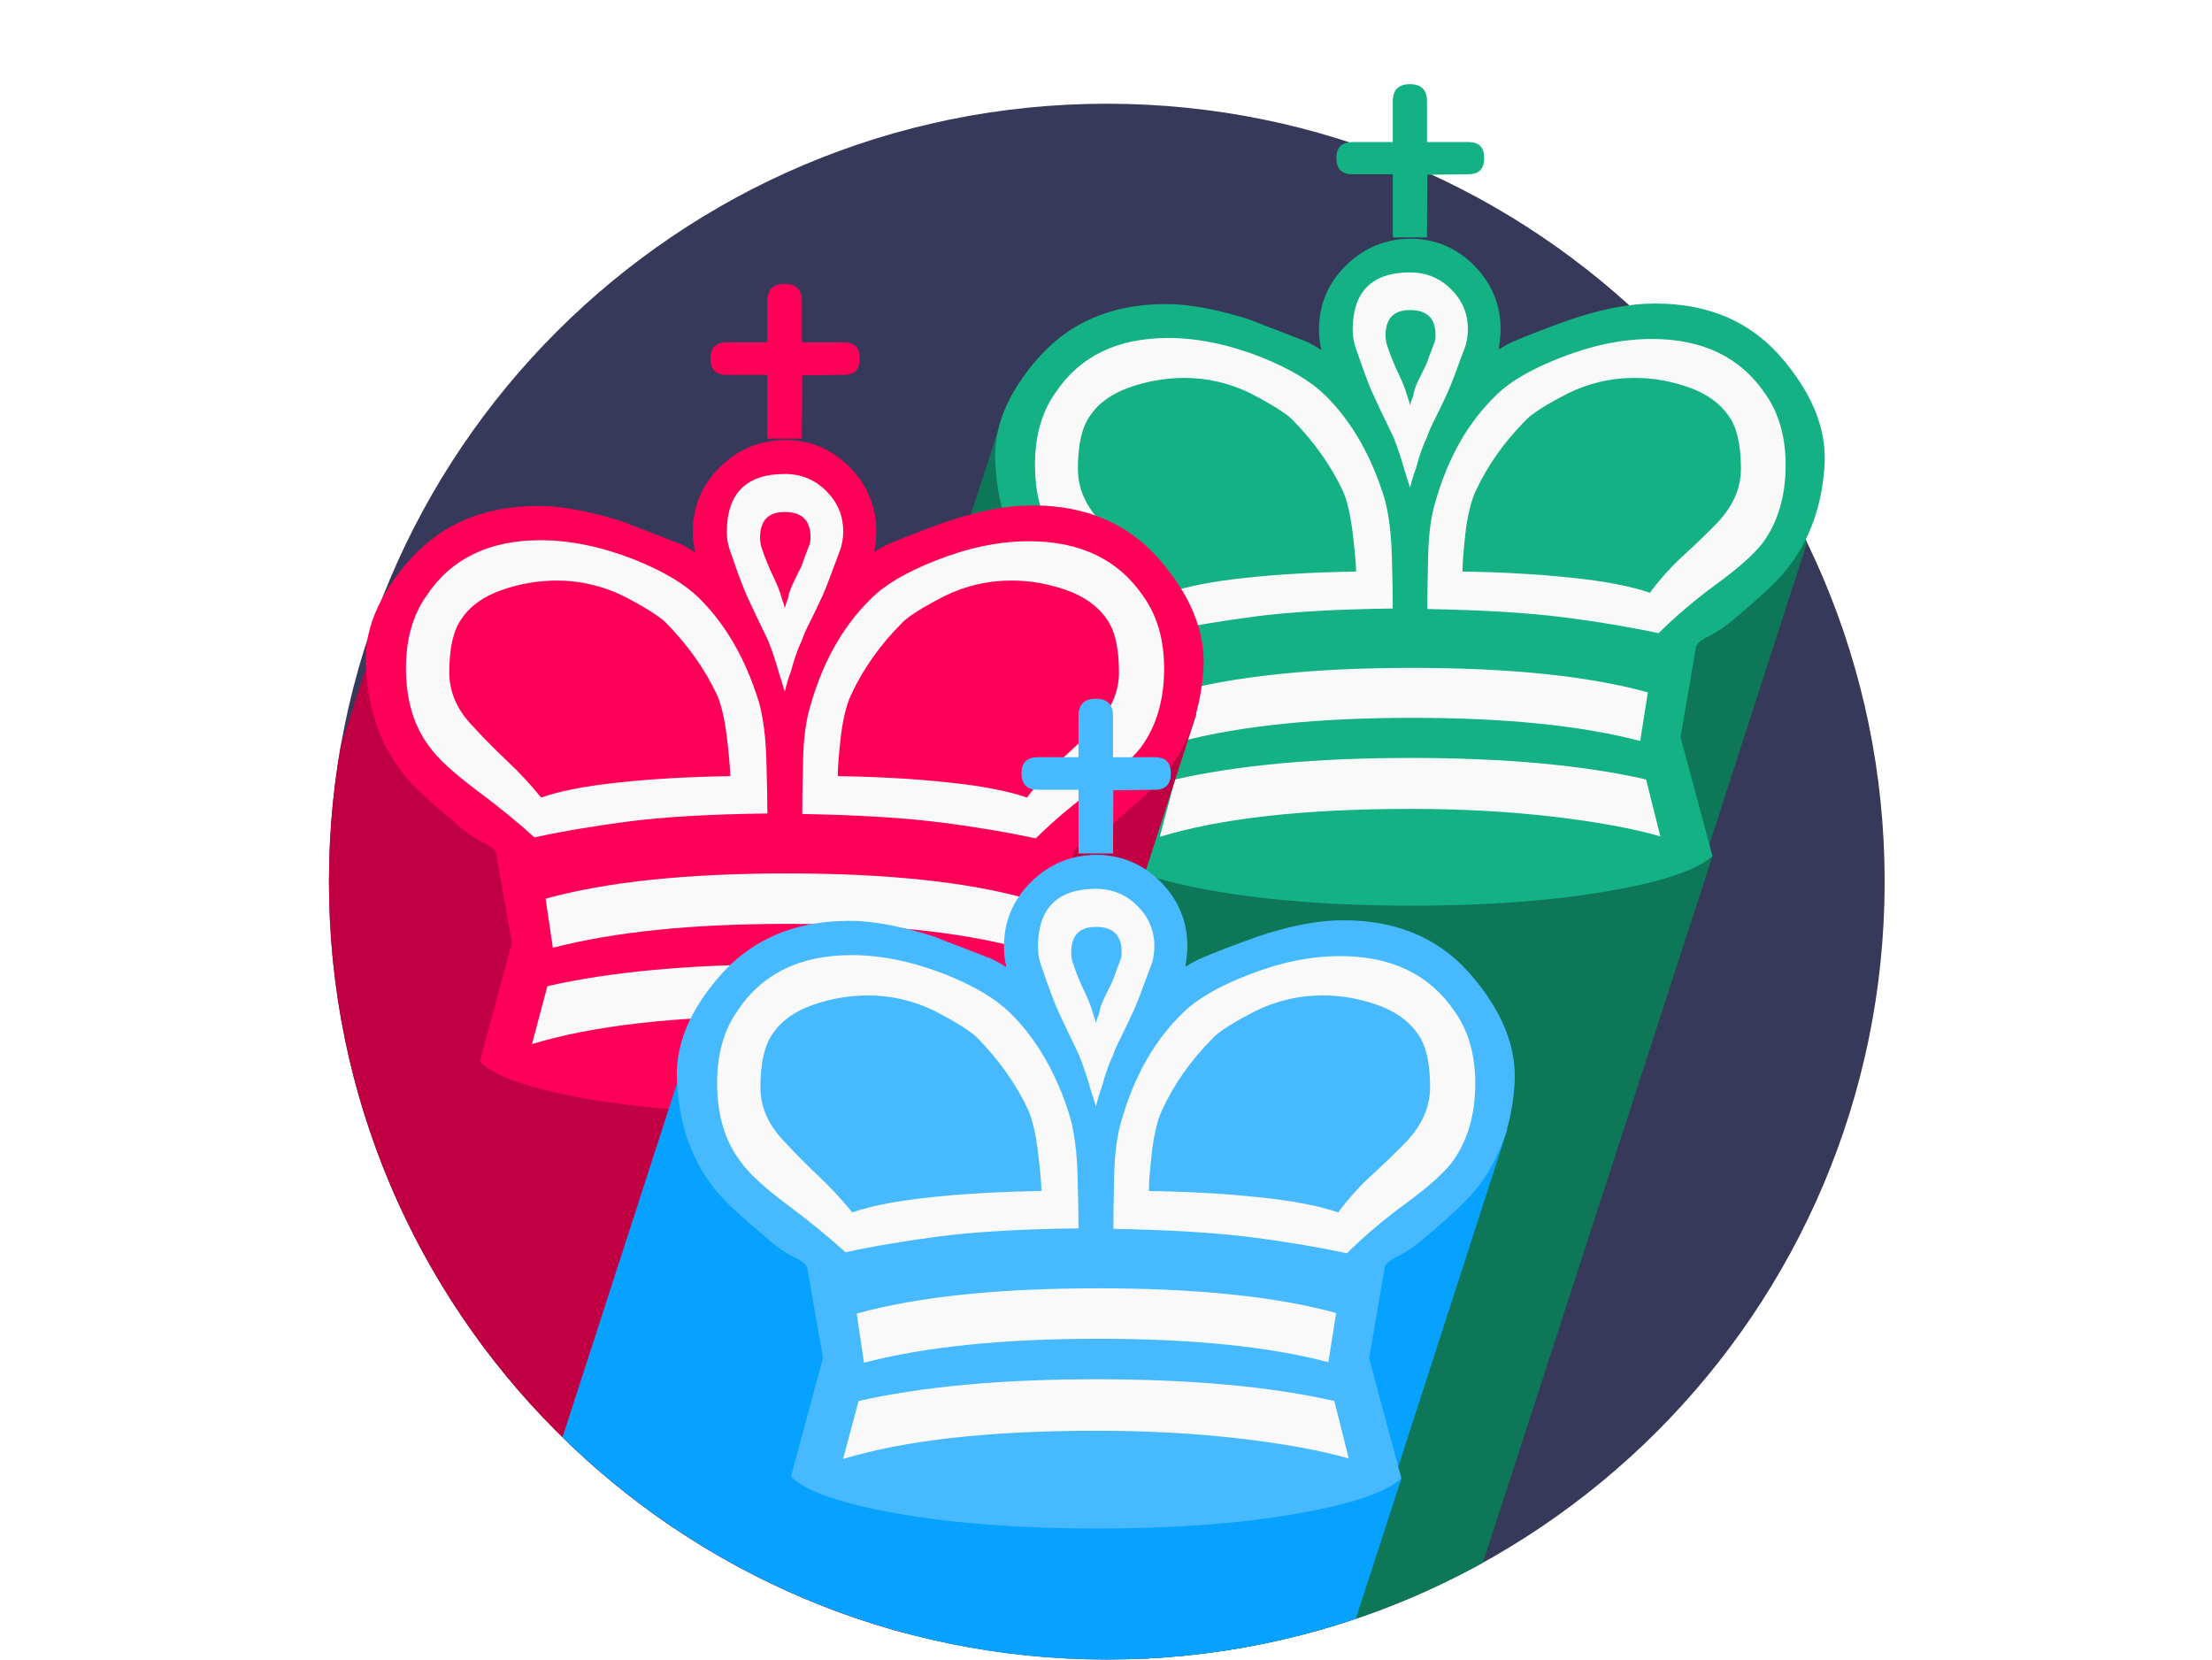
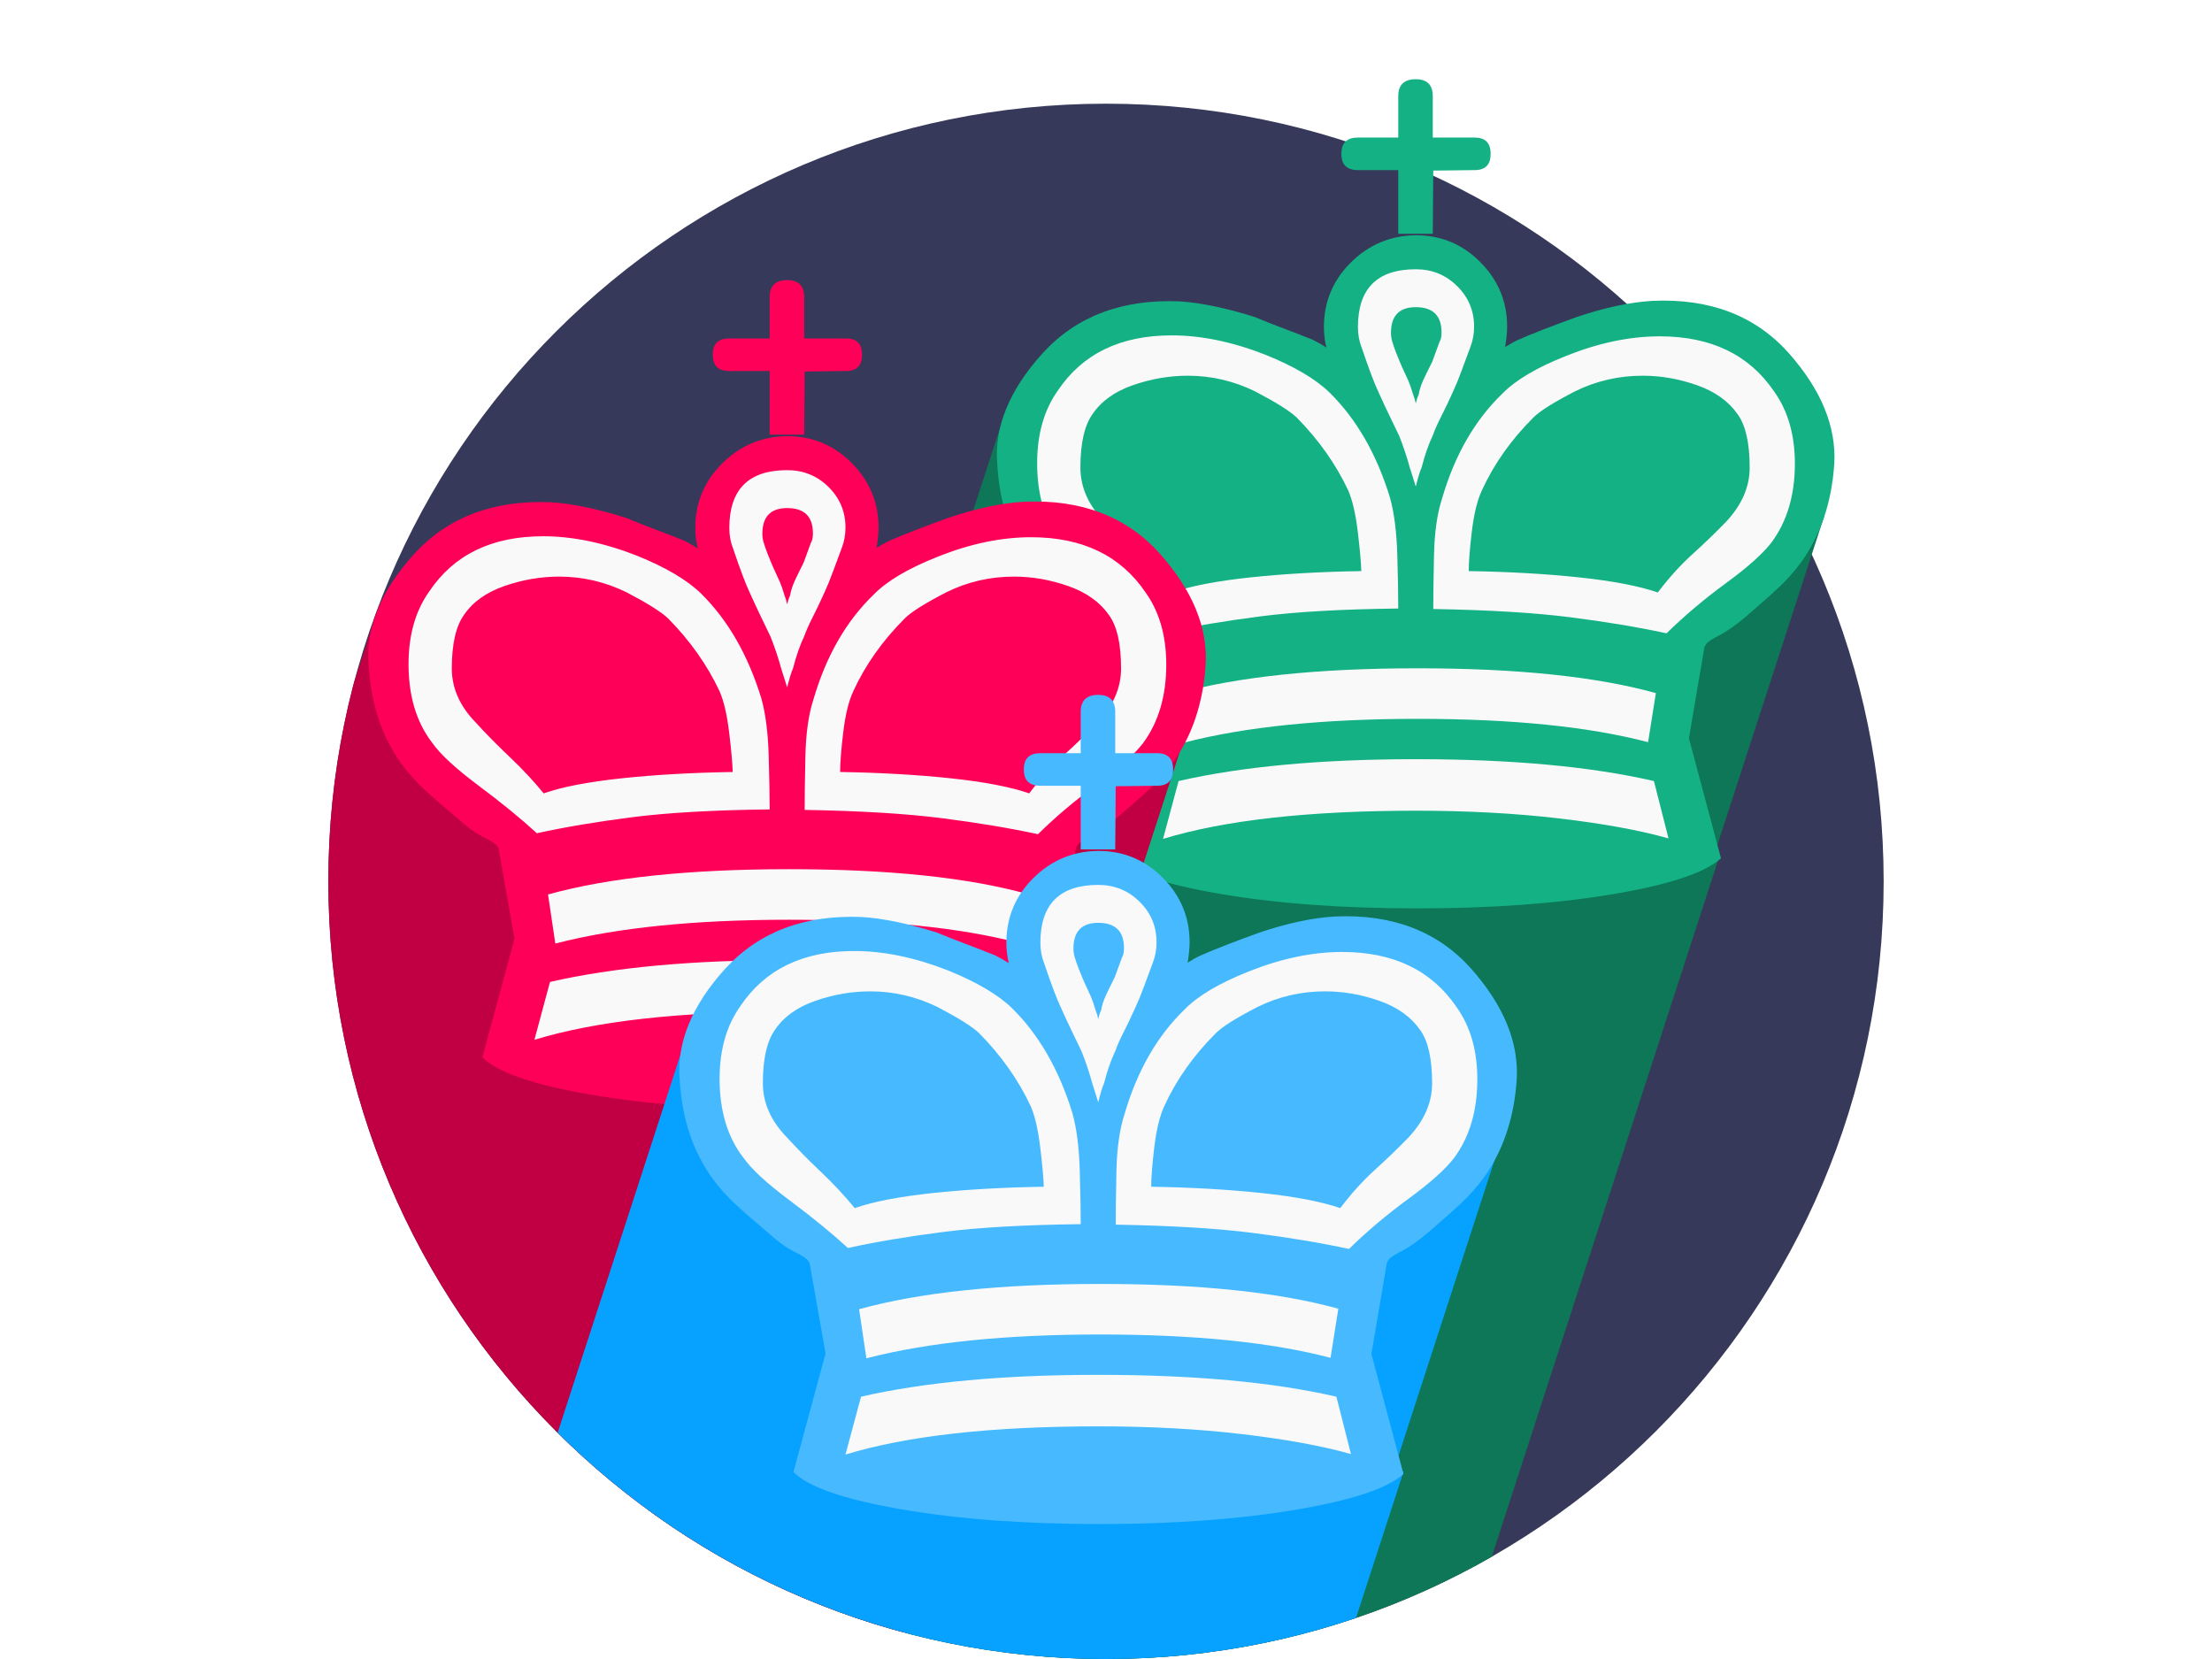
- <svg xmlns="http://www.w3.org/2000/svg" width="1365" height="1024" viewBox="-171 0 1365 1024">
+ <svg xmlns="http://www.w3.org/2000/svg" xmlns:xlink="http://www.w3.org/1999/xlink" height="384" width="512" viewBox="0 0 512 512">
  <defs>
-     <clipPath clipPathUnits="userSpaceOnUse" id="d">
-       <circle r="480" cy="544" cx="512" fill="#363959" fill-rule="evenodd" stroke-width="16.307" stroke-linejoin="round" paint-order="fill markers stroke" />
+     <g id="king" transform="scale(0.15) scale(1, -1)">
+       <path id="king__fill" d="                     M397 278L463 522L430 709Q429 709 427 713L427 713Q422 720 398.50 731.50Q375 743 344 771L344 771Q300 808 275.50 831Q251 854 231 881L231 881Q170 965 163 1084L163 1084Q153 1199 256 1313L256 1313Q360 1427 537 1420L537 1420Q603 1416 692 1388L692 1388Q721 1376 751.50 1364.50Q782 1353 812 1341L812 1341Q828 1333 840 1325L840 1325Q835 1346 835 1367L835 1367Q835 1445 890.50 1500Q946 1555 1024 1556L1024 1556Q1102 1556 1157 1500.50Q1212 1445 1212 1368L1212 1368Q1212 1352 1208 1326L1208 1326Q1222 1335 1235 1341L1235 1341Q1281 1361 1356 1388L1356 1388Q1442 1417 1511 1421L1511 1421Q1688 1429 1791 1314L1791 1314Q1892 1200 1885 1085L1885 1085Q1877 966 1816 882L1816 882Q1796 855 1771 831.50Q1746 808 1704 772L1704 772Q1671 744 1648 732.50Q1625 721 1621 714L1621 714Q1620 712 1619 711Q1618 710 1618 709L1618 709L1586 521L1652 274Q1602 229 1428 200Q1254 171 1026 171L1026 171Q794 171 618 201.50Q442 232 397 278L397 278Z                     M1060 1689L1059 1559L988 1559L988 1690L905 1690Q871 1690 871 1723L871 1723L871 1724Q871 1757 905 1757L905 1757L988 1757L988 1842Q988 1877 1024 1877L1024 1877L1024 1877Q1059 1877 1059 1842L1059 1842L1059 1757L1145 1757Q1178 1757 1178 1724L1178 1724L1178 1723Q1178 1690 1145 1690L1145 1690L1060 1689Z                 " />
+       <path id="king__white-parts" d="                     M1502 513L1518 614Q1334 665 1028 665L1028 665Q720 665 532 613L532 613L547 512Q736 561 1028 561L1028 561Q1319 561 1502 513L1502 513Z                     M1544 315L1544 315L1514 433Q1319 478 1024 478L1024 478Q732 478 536 433L536 433L504 314Q694 372 1025 372L1025 372Q1184 372 1320 356Q1456 340 1544 315Z                     M1133 865L1133 865Q1133 894 1139.50 947.50Q1146 1001 1160 1031L1160 1031Q1197 1112 1266 1181L1266 1181Q1286 1201 1352 1235L1352 1235Q1417 1267 1491 1267L1491 1267Q1547 1267 1602.50 1247.50Q1658 1228 1686 1188L1686 1188Q1711 1154 1711 1078L1711 1078Q1711 1018 1662 966L1662 966Q1630 933 1593 899.50Q1556 866 1522 821L1522 821Q1464 841 1360.50 852Q1257 863 1133 865Z                     M1060 787L1060 787Q1232 784 1342 770Q1452 756 1540 737L1540 737Q1595 791 1662 840Q1729 889 1756 924L1756 924Q1804 989 1804 1086L1804 1086Q1804 1175 1761 1235L1761 1235Q1684 1348 1526 1348L1526 1348Q1434 1348 1334 1308L1334 1308Q1243 1272 1202 1230L1202 1230Q1117 1148 1078 1014L1078 1014Q1063 968 1061.50 897Q1060 826 1060 787Z                     M988 788L988 788Q988 828 986 898.50Q984 969 971 1016L971 1016Q930 1150 847 1232L847 1232Q804 1274 715 1310L715 1310Q613 1350 522 1350L522 1350Q364 1350 288 1237L288 1237Q245 1177 245 1087L245 1087Q245 989 293 926L293 926Q318 890 389 837Q460 784 509 739L509 739Q596 758 705.50 772Q815 786 988 788Z                     M1024 1039L1024 1039Q1031 1067 1036 1078L1036 1078Q1046 1117 1059 1144L1059 1144Q1065 1161 1076.50 1183.50Q1088 1206 1101 1235L1101 1235Q1109 1252 1118 1276.50Q1127 1301 1136 1325L1136 1325Q1144 1345 1144 1368L1144 1368Q1144 1417 1109 1451.50Q1074 1486 1024 1486L1024 1486Q905 1486 905 1367L905 1367Q905 1344 913 1324L913 1324Q935 1259 947 1234L947 1234Q960 1205 971 1182.50Q982 1160 990 1143L990 1143Q1003 1110 1012 1077L1012 1077Q1014 1071 1024 1039Z                     M912 865L912 865Q787 863 683.50 852Q580 841 523 821L523 821Q493 858 453.50 895.50Q414 933 384 966L384 966Q334 1017 334 1078L334 1078Q334 1153 359 1188L359 1188Q386 1228 442 1247.50Q498 1267 555 1267L555 1267Q627 1267 693 1235L693 1235Q758 1201 779 1181L779 1181Q847 1112 885 1031L885 1031Q898 1001 904.50 947.50Q911 894 912 865Z                     M1024 1210L1024 1210Q1022 1220 1019 1227L1019 1227Q1013 1247 1009 1256L1009 1256Q1006 1263 1001 1273.50Q996 1284 991 1296L991 1296Q988 1303 983.50 1314.50Q979 1326 976 1336L976 1336Q973 1345 973 1355L973 1355Q973 1408 1024 1408L1024 1408Q1077 1408 1077 1356L1077 1356Q1077 1343 1073 1337L1073 1337Q1059 1299 1058 1296L1058 1296Q1043 1266 1039 1257L1039 1257Q1032 1241 1030 1228L1030 1228Q1027 1222 1026 1217.50Q1025 1213 1024 1210Z                 " fill="#f9f9fa" />
+     </g>
+     <clipPath id="circle">
+       <circle r="240" cy="272" cx="256" />
    </clipPath>
-     <clipPath clipPathUnits="userSpaceOnUse" id="c">
-       <circle r="480" cy="544" cx="512" fill="#363959" fill-rule="evenodd" stroke-width="16.307" stroke-linejoin="round" paint-order="fill markers stroke" />
+     <clipPath id="tail-clip">
+       <rect id="tail-clip__back-tail" x="240" y="16" width="200" height="512" transform="rotate(18)" />
+       <rect id="tail-clip__front-tail" x="292" y="78" width="200" height="512" transform="rotate(18)" />
+       <rect id="tail-clip__top-tail" x="361" y="-37" width="128" height="128" transform="rotate(18)" />
    </clipPath>
-     <clipPath clipPathUnits="userSpaceOnUse" id="b">
-       <circle r="480" cy="544" cx="512" fill="#363959" fill-rule="evenodd" stroke-width="16.307" stroke-linejoin="round" paint-order="fill markers stroke" />
-     </clipPath>
+     <rect id="tail" width="512" height="512" x="0" y="0" clip-path="url(#tail-clip)" />
  </defs>
-   <path clip-path="url(#d)" fill="#363959" fill-rule="evenodd" paint-order="fill markers stroke" d="M-171 0h1365v1024H-171z" />
-   <path d="M448 256L225.758 942.867h333.26l-31.637 97.37h192l8.012-24.66h.033l158.345-487.34h-4.242l69.768-215.63-484.762-29.32z" clip-path="url(#b)" fill="#0d7758" paint-order="fill markers stroke" />
-   <g clip-rule="evenodd" fill-rule="evenodd" image-rendering="optimizeQuality" shape-rendering="geometricPrecision" text-rendering="geometricPrecision">
-     <path d="M709.574 146.473H688.49V107.54H663.73c-6.685 0-10.039-3.258-10.039-9.847v-.3c0-6.492 3.354-9.738 10.039-9.738h24.749V62.403c0-7.008 3.557-10.446 10.661-10.446 6.888 0 10.434 3.438 10.434 10.446v25.252h25.563c6.493 0 9.74 3.234 9.74 9.739v.3c0 6.588-3.247 9.834-9.74 9.834l-25.36.312zM532.39 454.6l-9.74-55.584c-.203 0-.502-.395-.91-1.21-1.018-1.425-3.857-3.246-8.517-5.474-4.564-2.336-10.038-6.193-16.124-11.764a503.005 503.005 0 0 1-20.388-17.849 101.93 101.93 0 0 1-13.177-14.818c-12.087-16.615-18.891-36.716-20.21-60.339-2.036-22.724 7.2-45.449 27.589-68.065 20.592-22.521 48.48-33.159 83.47-31.745 13.082.814 28.511 3.953 46.049 9.535 5.786 2.336 11.667 4.672 17.753 6.9l17.945 6.996c3.15 1.63 5.99 3.246 8.325 4.768a52.469 52.469 0 0 1-1.521-12.47c0-15.418 5.474-28.607 16.531-39.556 10.949-10.853 24.234-16.435 39.651-16.639 15.417 0 28.606 5.582 39.555 16.531C749.524 174.78 755 187.956 755 203.17c0 3.15-.407 7.307-1.21 12.482 2.731-1.725 5.474-3.246 8.014-4.468 9.128-3.953 21.083-8.625 35.997-13.896 17.047-5.774 32.356-9.02 46.048-9.835 34.991-1.629 62.783 9.02 83.172 31.745 19.98 22.617 29.313 45.341 27.887 68.054-1.521 23.635-8.421 43.724-20.484 60.35-3.953 5.38-8.422 10.339-13.393 15.01a485.156 485.156 0 0 1-19.885 17.646c-6.481 5.582-12.063 9.535-16.627 11.763-4.553 2.229-7.188 4.157-8.014 5.475a3.522 3.522 0 0 1-.6.922c-.203.204-.31.408-.31.6l-9.536 55.894 19.682 73.325c-9.943 8.924-32.152 16.231-66.533 22.005-34.488 5.786-74.342 8.625-119.48 8.625-45.94 0-86.418-3.042-121.205-9.032-34.884-6.085-56.793-13.692-65.718-22.712z" fill="#14b184" />
-     <path d="M699.14 250.128a27.492 27.492 0 0 0-1.533-5.067 67.155 67.155 0 0 0-2.935-8.625c-.611-1.318-1.426-3.043-2.336-5.163a108.148 108.148 0 0 1-3.043-6.708c-.599-1.414-1.318-3.235-2.228-5.463-.815-2.336-1.63-4.468-2.24-6.397a20.784 20.784 0 0 1-.803-5.678c0-10.446 4.972-15.716 15.106-15.716 10.542 0 15.729 5.163 15.729 15.417 0 2.635-.408 4.456-1.126 5.678-2.84 7.499-4.253 11.56-4.457 12.17a425.588 425.588 0 0 0-5.678 11.56c-1.425 3.235-2.336 6.086-2.635 8.626-.611 1.21-1.018 2.228-1.222 3.138a25.37 25.37 0 0 1-.599 2.228zM665.862 352.67c-24.75.407-47.366 1.63-67.958 3.857-20.484 2.132-36.297 5.271-47.665 9.224a227.28 227.28 0 0 0-20.592-22.21 395.396 395.396 0 0 1-20.688-20.89c-9.943-10.147-14.807-21.204-14.807-33.267 0-14.914 2.432-25.755 7.404-32.655 5.27-8.026 13.596-13.896 24.653-17.753a101.655 101.655 0 0 1 33.565-5.786c14.303 0 27.888 3.15 40.97 9.535 12.889 6.708 21.406 12.075 25.563 16.028 13.488 13.692 24.042 28.51 31.54 44.527 2.54 5.99 4.469 14.303 5.787 24.845 1.317 10.661 2.036 18.771 2.228 24.557zm33.266-51.726c1.426-5.582 2.54-9.428 3.546-11.56 2.036-7.703 4.264-14.303 6.9-19.682 1.114-3.342 2.839-7.187 5.175-11.656 2.228-4.468 4.672-9.643 7.307-15.32 1.521-3.355 3.235-7.5 4.971-12.375 1.821-4.864 3.642-9.632 5.367-14.4 1.63-3.952 2.432-8.217 2.432-12.781 0-9.74-3.546-17.945-10.446-24.749-6.888-6.888-15.31-10.338-25.252-10.338-23.527 0-35.398 11.86-35.398 35.398 0 4.552.814 8.817 2.431 12.77 4.373 12.89 7.715 21.802 10.05 26.786 2.636 5.678 4.972 10.853 7.188 15.309 2.145 4.468 4.073 8.314 5.583 11.668 2.635 6.588 4.767 13.08 6.588 19.67.42 1.114 1.534 4.97 3.558 11.26zm-10.65 74.546c0-7.906-.203-18.867-.598-32.763-.408-13.991-1.93-25.66-4.469-34.979-8.11-26.474-20.388-47.88-36.92-64.1-8.517-8.326-21.502-16.136-39.147-23.24-20.185-7.906-39.352-11.86-57.405-11.86-31.241 0-54.469 11.153-69.479 33.578-8.517 11.86-12.781 26.774-12.781 44.515 0 19.478 4.767 35.398 14.207 47.88 4.971 7.092 14.495 15.92 28.594 26.474 14.004 10.446 25.97 20.173 35.602 29.11 17.25-3.762 36.716-7.008 58.423-9.847 21.706-2.743 49.701-4.36 83.974-4.768zM853.6 516.066l-8.828-35.1c-38.633-8.816-87.22-13.284-145.643-13.284-57.811 0-106.183 4.468-145.032 13.297l-9.427 35.386c37.614-11.452 89.149-17.238 154.77-17.238 31.434 0 60.747 1.63 87.628 4.768 26.977 3.138 49.187 7.2 66.532 12.17zm-7.702-88.85c-36.417-10.038-85.004-15.105-145.547-15.105-61.058 0-110.149 5.163-147.368 15.417l4.456 30.02c37.435-9.74 84.993-14.615 142.912-14.615 57.608 0 104.566 4.768 140.779 14.303zm-136.12-51.414c34.081.599 62.077 2.324 83.879 5.067 21.706 2.743 41.388 6.085 58.817 9.835 10.865-10.746 22.928-20.892 36.213-30.631s22.617-18.053 27.996-24.953c9.44-12.877 14.207-28.905 14.207-48.168 0-17.55-4.265-32.356-12.782-44.227-15.213-22.4-38.549-33.565-69.778-33.565-18.257 0-37.232 3.953-57.105 11.859-18.053 7.104-31.026 14.818-39.256 23.12-16.83 16.34-29.11 37.734-36.812 64.208-2.947 9.128-4.564 20.688-4.875 34.788-.312 14.099-.504 24.952-.504 32.667zm21.707-23.12c0-5.786.718-13.896 1.916-24.557 1.33-10.542 3.355-18.868 6.098-24.845 7.403-16.028 17.849-30.835 31.54-44.527 3.954-3.953 12.483-9.332 25.564-16.028a91.7 91.7 0 0 1 41.28-9.535c11.141 0 22.102 1.928 33.159 5.786 10.961 3.857 19.275 9.739 24.749 17.753 4.971 6.696 7.51 17.537 7.51 32.655 0 11.86-4.875 22.916-14.614 33.266a483.36 483.36 0 0 1-20.484 19.778c-7.307 6.588-14.399 14.399-21.083 23.323-11.476-3.953-27.493-7.092-47.989-9.224-20.484-2.228-43.005-3.45-67.646-3.857z" fill="#f9f9fa" />
+   <rect id="background" x="0" y="0" width="100%" height="100%" fill="#363959" clip-path="url(#circle)" />
+   <g id="green-tail" fill="#0d7758">
+     <g clip-path="url(#circle)">
+       <use href="#tail" xlink:href="#tail" x="1.5" y="38" />
+     </g>
+     <rect id="green-tail__outside" x="375.5" y="4" width="128" height="128" transform="rotate(18)" stroke-width="0" />
  </g>
-   <path d="M64 384l-222.242 686.867h525.291l134.722-414.63h-4.242l69.768-215.63-484.762-29.32z" clip-path="url(#c)" fill="#c00043" paint-order="fill markers stroke" />
-   <g clip-rule="evenodd" fill-rule="evenodd" image-rendering="optimizeQuality" shape-rendering="geometricPrecision" text-rendering="geometricPrecision">
-     <path d="M323.837 270.64h-21.295v-39.324h-25.01c-6.751 0-10.139-3.291-10.139-9.946v-.302c0-6.558 3.388-9.837 10.14-9.837h24.997v-25.506c0-7.078 3.593-10.55 10.768-10.55 6.958 0 10.539 3.472 10.539 10.55v25.506h25.82c6.558 0 9.837 3.267 9.837 9.837v.302c0 6.655-3.279 9.934-9.837 9.934l-25.614.314zM144.874 581.86l-9.837-56.141c-.205 0-.508-.4-.92-1.222-1.028-1.44-3.895-3.28-8.602-5.53-4.61-2.36-10.14-6.255-16.286-11.881a508.056 508.056 0 0 1-20.593-18.029 102.954 102.954 0 0 1-13.31-14.967c-12.208-16.782-19.08-37.084-20.411-60.945-2.057-22.952 7.272-45.905 27.865-68.749 20.799-22.747 48.966-33.49 84.309-32.063 13.212.823 28.796 3.993 46.51 9.631 5.844 2.36 11.785 4.719 17.931 6.97L249.655 336c3.182 1.646 6.05 3.28 8.41 4.816a52.996 52.996 0 0 1-1.537-12.596c0-15.572 5.53-28.893 16.697-39.952 11.059-10.962 24.477-16.6 40.05-16.806 15.571 0 28.893 5.638 39.951 16.697 10.963 11.071 16.492 24.38 16.492 39.747 0 3.182-.411 7.38-1.222 12.607 2.759-1.742 5.53-3.278 8.095-4.513 9.22-3.992 21.295-8.711 36.358-14.035 17.218-5.832 32.68-9.11 46.51-9.934 35.343-1.645 63.414 9.111 84.007 32.064 20.182 22.844 29.607 45.796 28.168 68.737-1.537 23.872-8.506 44.163-20.69 60.957-3.993 5.432-8.506 10.442-13.528 15.16a490.027 490.027 0 0 1-20.085 17.823c-6.546 5.638-12.184 9.631-16.794 11.882-4.598 2.25-7.26 4.198-8.094 5.529a3.557 3.557 0 0 1-.605.932c-.206.205-.315.411-.315.605l-9.63 56.456 19.878 74.06c-10.042 9.014-32.474 16.395-67.2 22.227-34.834 5.844-75.089 8.712-120.68 8.712-46.401 0-87.285-3.074-122.422-9.123-35.234-6.147-57.363-13.83-66.377-22.94z" fill="#ff0059" />
-     <path d="M313.298 375.336a27.768 27.768 0 0 0-1.548-5.118 67.83 67.83 0 0 0-2.965-8.712c-.617-1.33-1.44-3.073-2.36-5.215a109.234 109.234 0 0 1-3.072-6.776c-.605-1.427-1.331-3.266-2.25-5.517-.824-2.36-1.646-4.513-2.263-6.461a20.993 20.993 0 0 1-.811-5.735c0-10.55 5.021-15.875 15.257-15.875 10.648 0 15.887 5.215 15.887 15.572 0 2.662-.412 4.501-1.138 5.736-2.867 7.574-4.295 11.675-4.5 12.293a429.86 429.86 0 0 0-5.736 11.676c-1.44 3.266-2.36 6.146-2.662 8.711-.617 1.222-1.028 2.25-1.234 3.17-.205.92-.411 1.646-.605 2.25zm-33.612 103.57c-24.997.412-47.841 1.646-68.64 3.897-20.69 2.154-36.661 5.324-48.144 9.316a229.563 229.563 0 0 0-20.799-22.432 399.366 399.366 0 0 1-20.895-21.101c-10.043-10.249-14.955-21.416-14.955-33.6 0-15.064 2.456-26.014 7.477-32.984 5.324-8.106 13.733-14.035 24.9-17.93a102.676 102.676 0 0 1 33.903-5.845c14.447 0 28.168 3.182 41.38 9.631 13.02 6.776 21.622 12.196 25.82 16.19 13.625 13.829 24.284 28.796 31.859 44.973 2.565 6.05 4.513 14.447 5.844 25.094 1.33 10.769 2.056 18.96 2.25 24.804zm33.6-52.244c1.44-5.639 2.565-9.523 3.582-11.676 2.057-7.78 4.307-14.447 6.969-19.88 1.125-3.376 2.868-7.26 5.227-11.773 2.25-4.513 4.719-9.74 7.38-15.475 1.537-3.388 3.267-7.574 5.022-12.499 1.839-4.912 3.678-9.727 5.42-14.543 1.646-3.993 2.457-8.3 2.457-12.91 0-9.837-3.582-18.125-10.551-24.998-6.957-6.957-15.463-10.441-25.506-10.441-23.763 0-35.754 11.978-35.754 35.753 0 4.598.823 8.906 2.457 12.898 4.416 13.02 7.792 22.021 10.151 27.055 2.662 5.735 5.021 10.962 7.26 15.463 2.165 4.513 4.113 8.397 5.638 11.785 2.662 6.654 4.816 13.212 6.655 19.867.423 1.125 1.548 5.021 3.593 11.374zm-10.756 75.294c0-7.985-.206-19.056-.605-33.092-.412-14.132-1.948-25.917-4.513-35.33-8.192-26.74-20.593-48.361-37.29-64.744-8.603-8.41-21.72-16.298-39.542-23.473-20.387-7.986-39.746-11.978-57.98-11.978-31.556 0-55.016 11.264-70.177 33.914-8.603 11.979-12.91 27.043-12.91 44.962 0 19.673 4.815 35.754 14.35 48.361 5.021 7.163 14.64 16.08 28.881 26.74 14.144 10.55 26.232 20.375 35.96 29.402 17.423-3.8 37.085-7.079 59.009-9.946 21.924-2.77 50.2-4.404 84.817-4.816zm166.779 141.987l-8.918-35.451c-39.02-8.905-88.096-13.418-147.105-13.418-58.392 0-107.25 4.513-146.488 13.43l-9.522 35.742c37.992-11.567 90.044-17.411 156.325-17.411 31.749 0 61.356 1.645 88.507 4.815 27.248 3.17 49.68 7.272 67.2 12.293zm-7.78-89.741c-36.783-10.14-85.858-15.258-147.009-15.258-61.67 0-111.254 5.215-148.847 15.572l4.501 30.322c37.81-9.837 85.846-14.762 144.346-14.762 58.187 0 105.616 4.816 142.193 14.447zM324.043 502.27c34.423.605 62.699 2.347 84.72 5.118 21.924 2.77 41.804 6.147 59.408 9.934 10.974-10.854 23.159-21.102 36.577-30.939 13.418-9.836 22.844-18.234 28.276-25.203 9.535-13.007 14.35-29.196 14.35-48.652 0-17.725-4.307-32.68-12.91-44.67-15.366-22.627-38.936-33.903-70.48-33.903-18.439 0-37.604 3.992-57.677 11.978-18.234 7.175-31.338 14.967-39.65 23.352-17 16.504-29.402 38.113-37.182 64.853-2.976 9.22-4.61 20.896-4.924 35.137-.315 14.24-.508 25.203-.508 32.995zm21.924-23.352c0-5.844.726-14.035 1.936-24.804 1.343-10.647 3.388-19.056 6.158-25.094 7.478-16.19 18.029-31.144 31.858-44.974 3.993-3.993 12.608-9.425 25.82-16.189a92.621 92.621 0 0 1 41.695-9.63c11.253 0 22.324 1.947 33.491 5.843 11.071 3.896 19.468 9.837 24.998 17.931 5.021 6.764 7.586 17.714 7.586 32.984 0 11.978-4.924 23.146-14.761 33.6a488.213 488.213 0 0 1-20.69 19.976c-7.38 6.655-14.544 14.543-21.295 23.557-11.592-3.992-27.768-7.162-48.47-9.316-20.69-2.25-43.438-3.485-68.326-3.896z" fill="#f9f9fa" />
+   <use id="green-king" href="#king" xlink:href="#king" x="198" y="306" fill="#14b184" />
+   <g id="red-tail" fill="#c00043" clip-path="url(#circle)">
+     <use href="#tail" xlink:href="#tail" x="-192.5" y="100" />
  </g>
-   <path d="M256 640L33.758 1326.867h525.291l134.722-414.63h-4.242l69.768-215.63-484.762-29.32z" clip-path="url(#d)" fill="#07a2ff" paint-order="fill markers stroke" />
-   <g clip-rule="evenodd" fill-rule="evenodd" image-rendering="optimizeQuality" shape-rendering="geometricPrecision" text-rendering="geometricPrecision">
-     <path d="M515.837 526.64h-21.295v-39.324h-25.01c-6.751 0-10.139-3.291-10.139-9.946v-.302c0-6.558 3.388-9.837 10.14-9.837h24.997v-25.506c0-7.078 3.593-10.55 10.768-10.55 6.958 0 10.539 3.472 10.539 10.55v25.506h25.82c6.558 0 9.837 3.267 9.837 9.837v.302c0 6.655-3.279 9.934-9.837 9.934l-25.614.314zM336.874 837.86l-9.837-56.141c-.205 0-.508-.4-.92-1.222-1.028-1.44-3.895-3.28-8.602-5.53-4.61-2.36-10.14-6.255-16.286-11.881a508.056 508.056 0 0 1-20.593-18.029 102.954 102.954 0 0 1-13.31-14.967c-12.208-16.782-19.08-37.084-20.411-60.945-2.057-22.952 7.272-45.905 27.865-68.749 20.799-22.747 48.966-33.49 84.309-32.063 13.212.823 28.796 3.993 46.51 9.631 5.844 2.36 11.785 4.719 17.931 6.97L441.655 592c3.182 1.646 6.05 3.28 8.41 4.816a52.996 52.996 0 0 1-1.537-12.596c0-15.572 5.53-28.893 16.697-39.952 11.059-10.962 24.477-16.6 40.05-16.806 15.571 0 28.893 5.638 39.952 16.697 10.962 11.071 16.491 24.38 16.491 39.747 0 3.182-.411 7.38-1.222 12.607 2.759-1.742 5.53-3.278 8.095-4.513 9.22-3.992 21.295-8.711 36.358-14.035 17.218-5.832 32.68-9.11 46.51-9.934 35.343-1.645 63.414 9.111 84.007 32.064 20.182 22.844 29.607 45.796 28.168 68.737-1.537 23.872-8.506 44.163-20.69 60.957-3.993 5.432-8.506 10.442-13.528 15.16a490.027 490.027 0 0 1-20.085 17.823c-6.546 5.638-12.184 9.631-16.794 11.882-4.598 2.25-7.26 4.198-8.094 5.529a3.557 3.557 0 0 1-.605.932c-.206.205-.315.411-.315.605l-9.63 56.456 19.878 74.06c-10.042 9.014-32.474 16.395-67.2 22.227-34.834 5.844-75.089 8.712-120.68 8.712-46.401 0-87.285-3.074-122.422-9.123-35.233-6.147-57.363-13.83-66.377-22.94z" fill="#47baff" />
-     <path d="M505.298 631.336a27.768 27.768 0 0 0-1.548-5.118 67.83 67.83 0 0 0-2.965-8.712c-.617-1.33-1.44-3.073-2.36-5.215a109.234 109.234 0 0 1-3.072-6.776c-.605-1.427-1.331-3.266-2.25-5.517-.824-2.36-1.646-4.513-2.263-6.461a20.993 20.993 0 0 1-.811-5.735c0-10.55 5.021-15.875 15.257-15.875 10.648 0 15.887 5.215 15.887 15.572 0 2.662-.412 4.501-1.138 5.736-2.867 7.574-4.295 11.675-4.5 12.293a429.86 429.86 0 0 0-5.736 11.676c-1.44 3.266-2.359 6.146-2.662 8.711-.617 1.222-1.028 2.25-1.234 3.17-.205.92-.411 1.646-.605 2.25zm-33.612 103.57c-24.997.412-47.841 1.646-68.64 3.897-20.69 2.154-36.661 5.324-48.144 9.316a229.563 229.563 0 0 0-20.799-22.432 399.366 399.366 0 0 1-20.895-21.101c-10.043-10.249-14.955-21.416-14.955-33.6 0-15.064 2.456-26.014 7.477-32.984 5.324-8.106 13.733-14.035 24.9-17.93a102.676 102.676 0 0 1 33.903-5.845c14.447 0 28.168 3.182 41.38 9.631 13.02 6.776 21.622 12.196 25.82 16.19 13.625 13.829 24.284 28.796 31.859 44.973 2.565 6.05 4.513 14.447 5.844 25.094 1.33 10.769 2.057 18.96 2.25 24.804zm33.6-52.244c1.44-5.639 2.565-9.523 3.582-11.676 2.057-7.78 4.307-14.447 6.969-19.88 1.125-3.376 2.868-7.26 5.227-11.773 2.25-4.513 4.719-9.74 7.38-15.475 1.537-3.388 3.267-7.574 5.022-12.499 1.839-4.912 3.678-9.727 5.42-14.543 1.646-3.993 2.457-8.3 2.457-12.91 0-9.837-3.582-18.125-10.551-24.998-6.957-6.957-15.463-10.441-25.506-10.441-23.763 0-35.754 11.978-35.754 35.753 0 4.598.823 8.906 2.457 12.898 4.416 13.02 7.792 22.021 10.151 27.055 2.662 5.735 5.021 10.962 7.26 15.463 2.165 4.513 4.113 8.397 5.638 11.785 2.662 6.654 4.816 13.212 6.655 19.867.423 1.125 1.548 5.021 3.593 11.374zm-10.756 75.294c0-7.985-.206-19.056-.605-33.092-.412-14.132-1.948-25.917-4.513-35.33-8.192-26.74-20.593-48.361-37.29-64.744-8.603-8.41-21.72-16.298-39.542-23.473-20.387-7.986-39.746-11.978-57.98-11.978-31.556 0-55.016 11.264-70.177 33.914-8.603 11.979-12.91 27.043-12.91 44.962 0 19.673 4.816 35.754 14.35 48.361 5.021 7.163 14.64 16.08 28.881 26.74 14.144 10.55 26.232 20.375 35.96 29.402 17.423-3.8 37.085-7.079 59.009-9.946 21.924-2.77 50.2-4.404 84.817-4.816zm166.779 141.987l-8.918-35.451c-39.02-8.905-88.096-13.418-147.105-13.418-58.392 0-107.25 4.513-146.488 13.43l-9.522 35.742c37.992-11.567 90.044-17.411 156.325-17.411 31.749 0 61.356 1.645 88.507 4.815 27.248 3.17 49.68 7.272 67.2 12.293zm-7.78-89.741c-36.783-10.14-85.858-15.258-147.009-15.258-61.67 0-111.254 5.215-148.847 15.572l4.501 30.322c37.81-9.837 85.846-14.762 144.346-14.762 58.187 0 105.616 4.816 142.193 14.447zM516.043 758.27c34.423.605 62.699 2.347 84.72 5.118 21.924 2.77 41.804 6.147 59.408 9.934 10.974-10.854 23.159-21.102 36.577-30.939 13.418-9.836 22.844-18.234 28.276-25.203 9.535-13.007 14.35-29.196 14.35-48.652 0-17.725-4.307-32.68-12.91-44.67-15.366-22.627-38.936-33.903-70.48-33.903-18.439 0-37.604 3.992-57.677 11.978-18.234 7.175-31.338 14.967-39.65 23.352-17 16.504-29.402 38.113-37.182 64.853-2.976 9.22-4.61 20.896-4.924 35.137-.315 14.24-.508 25.203-.508 32.995zm21.924-23.352c0-5.844.726-14.035 1.936-24.804 1.343-10.647 3.388-19.056 6.158-25.094 7.478-16.19 18.029-31.144 31.858-44.974 3.993-3.993 12.608-9.425 25.82-16.189a92.621 92.621 0 0 1 41.695-9.63c11.253 0 22.324 1.947 33.491 5.843 11.071 3.896 19.468 9.837 24.998 17.931 5.021 6.764 7.586 17.714 7.586 32.984 0 11.978-4.924 23.146-14.761 33.6a488.213 488.213 0 0 1-20.69 19.976c-7.38 6.655-14.544 14.543-21.295 23.557-11.592-3.992-27.768-7.162-48.47-9.316-20.69-2.25-43.438-3.485-68.326-3.896z" fill="#f9f9fa" />
+   <use id="red-king" href="#king" xlink:href="#king" x="4" y="368" fill="#ff0059" />
+   <g id="blue-tail" fill="#07a2ff" clip-path="url(#circle)">
+     <use href="#tail" xlink:href="#tail" x="-96" y="228" />
  </g>
+   <use id="blue-king" href="#king" xlink:href="#king" x="100" y="496" fill="#47baff" />
</svg>
